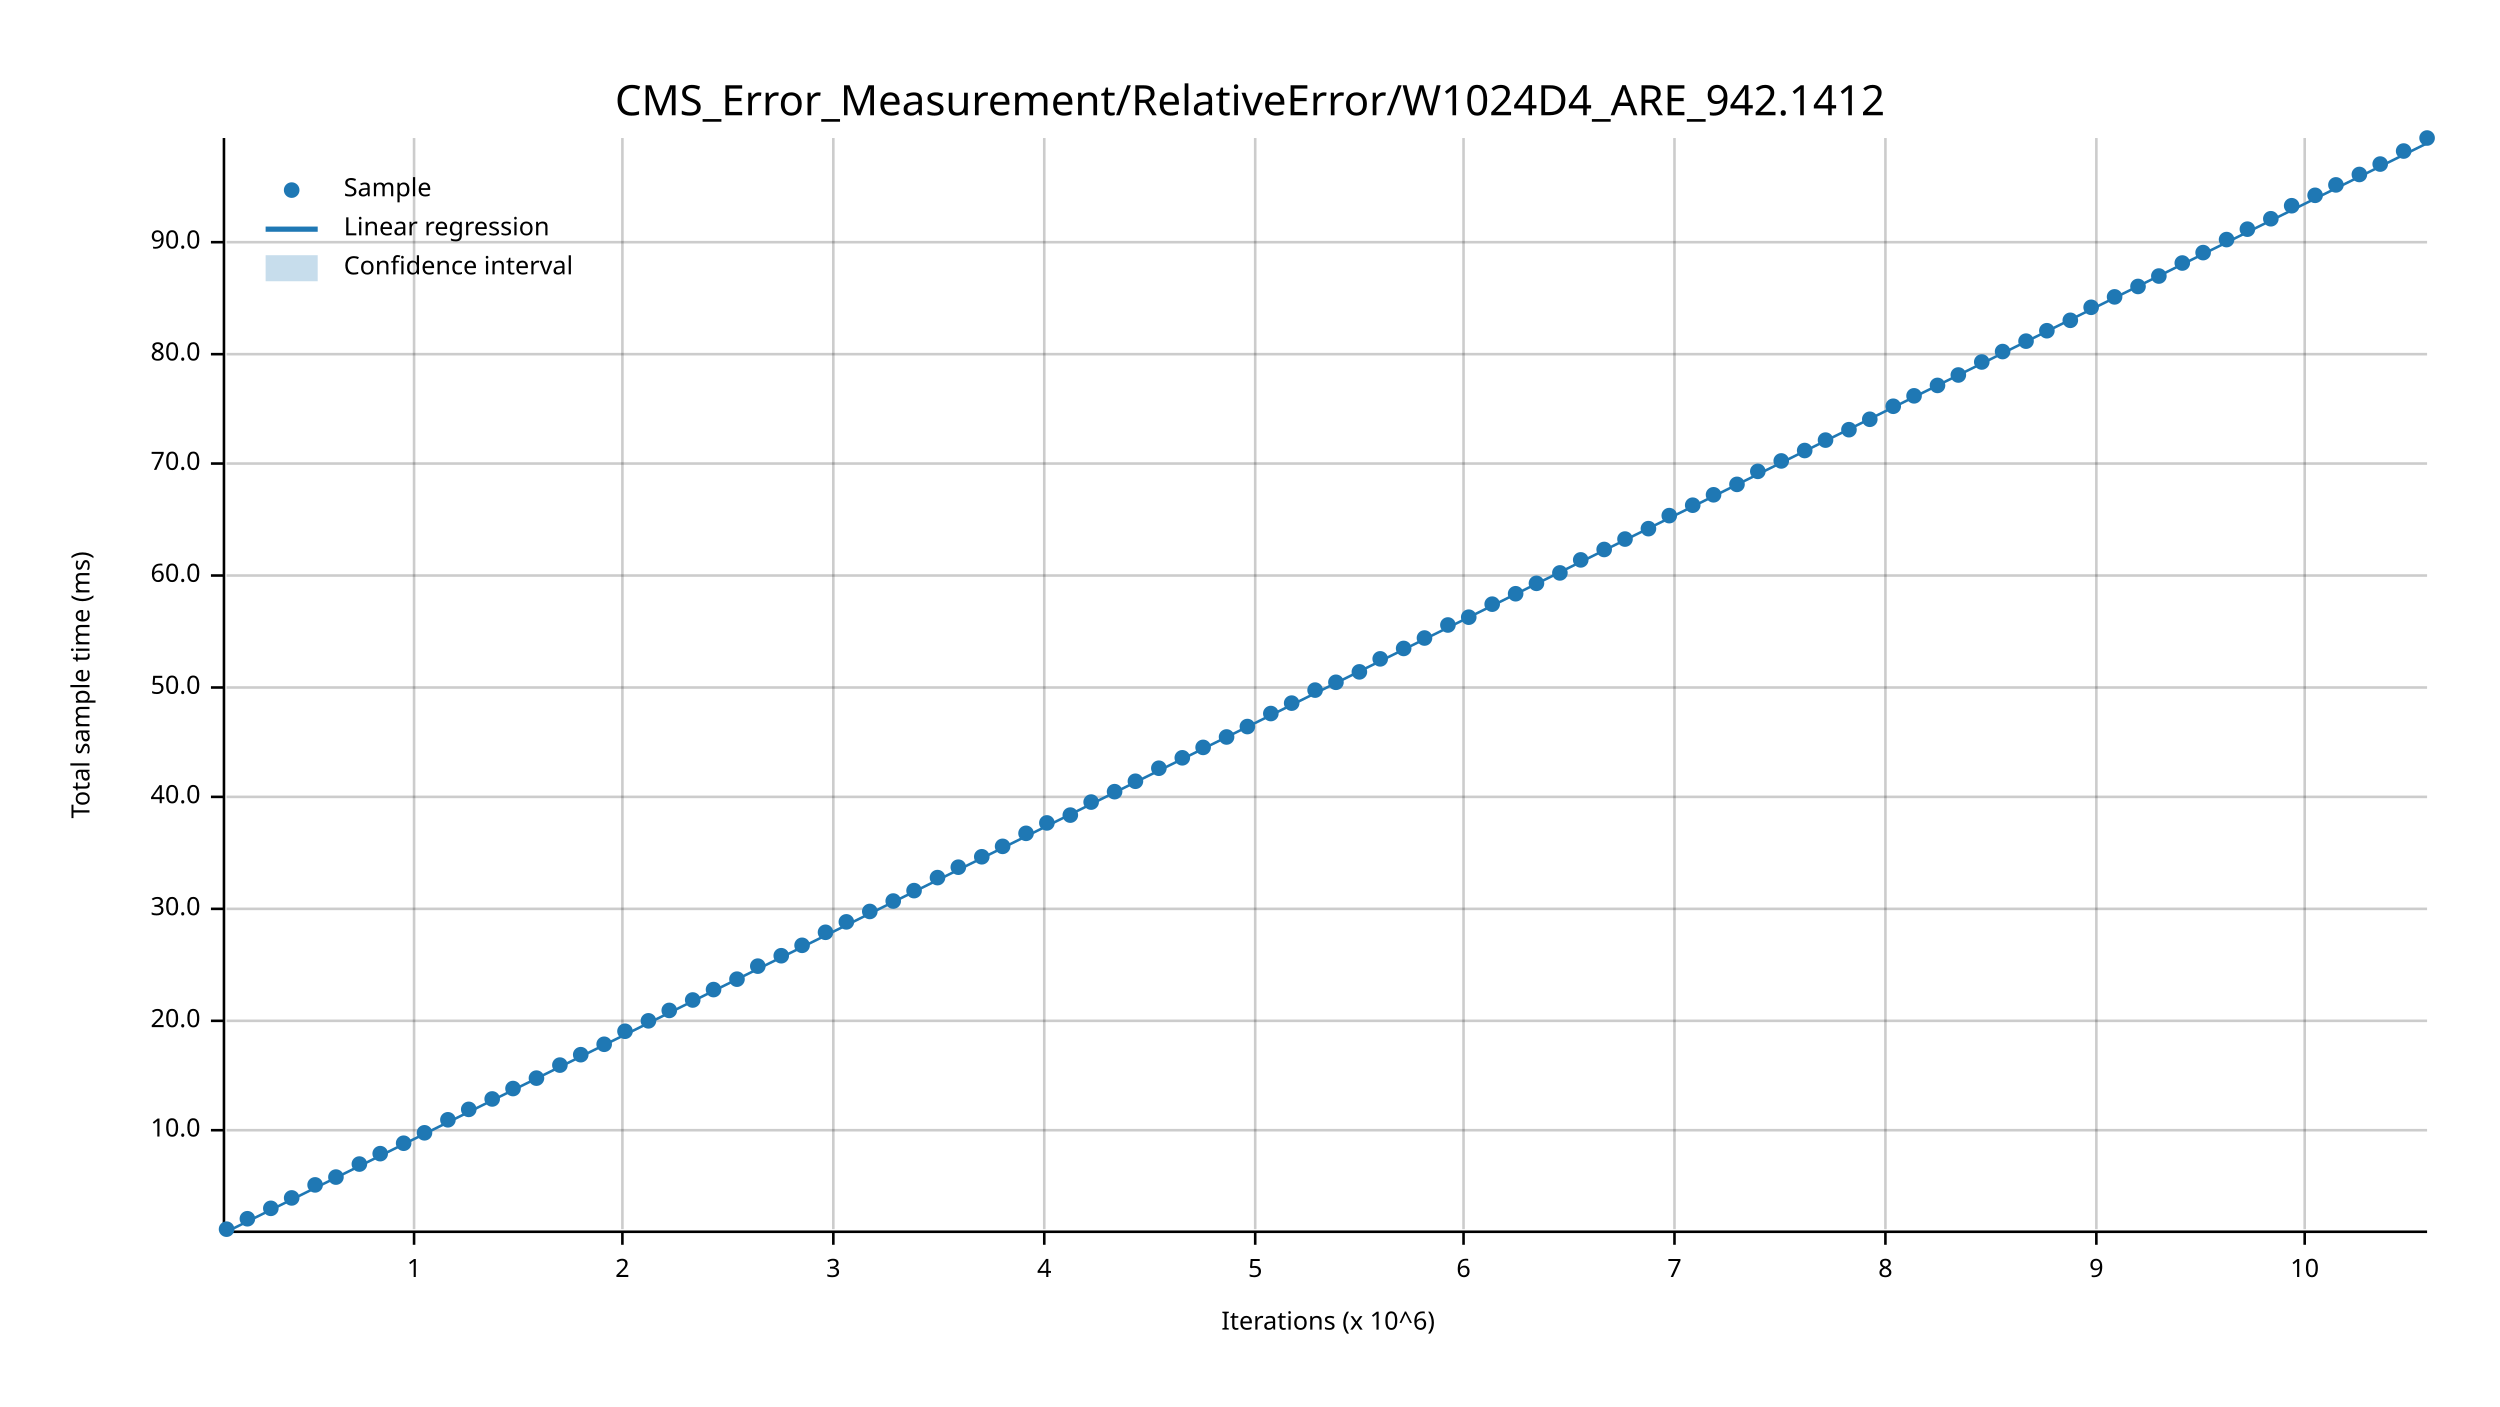
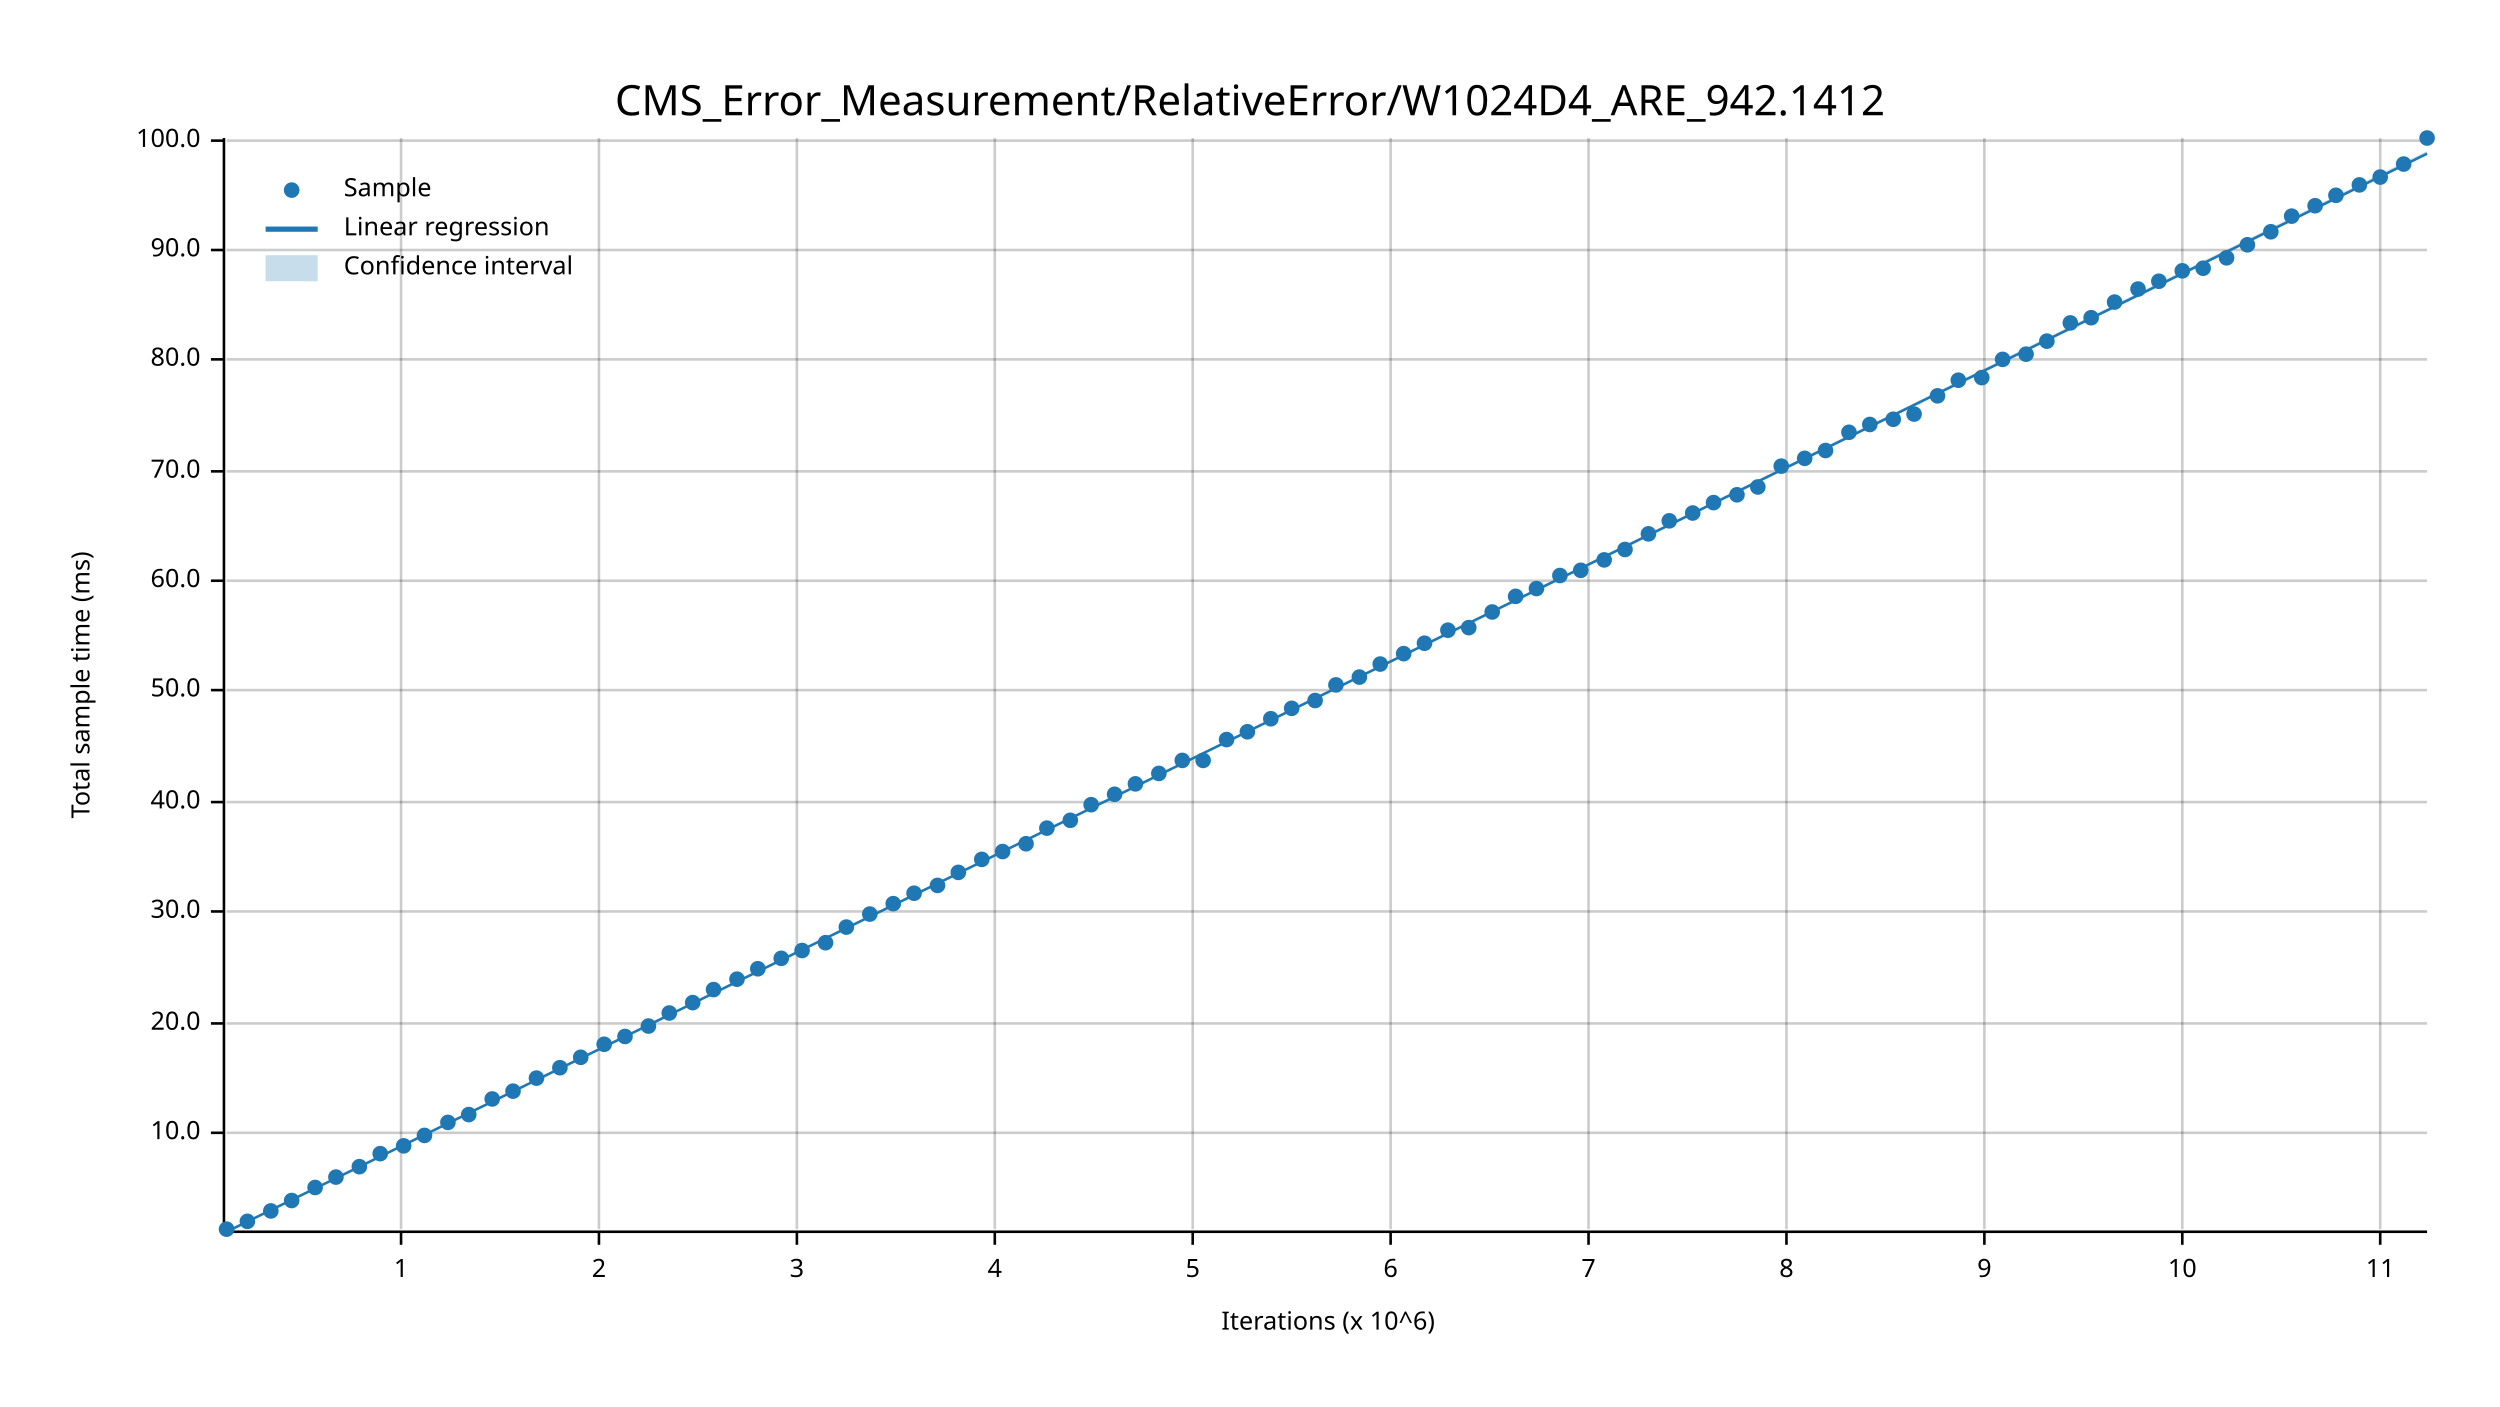
<svg xmlns="http://www.w3.org/2000/svg" width="960" height="540" viewBox="0 0 960 540">
  <text x="480" y="32" dy="0.76em" text-anchor="middle" font-family="sans-serif" font-size="16.129" opacity="1" fill="#000000">
CMS_Error_Measurement/RelativeError/W1024D4_ARE_942.1412
</text>
  <text x="27" y="263" dy="0.76em" text-anchor="middle" font-family="sans-serif" font-size="9.677" opacity="1" fill="#000000" transform="rotate(270, 27, 263)">
Total sample time (ms)
</text>
  <text x="510" y="513" dy="-0.5ex" text-anchor="middle" font-family="sans-serif" font-size="9.677" opacity="1" fill="#000000">
Iterations (x 10^6)
</text>
-   <line opacity="0.2" stroke="#000000" stroke-width="1" x1="159" y1="472" x2="159" y2="53" />
-   <line opacity="0.2" stroke="#000000" stroke-width="1" x1="239" y1="472" x2="239" y2="53" />
-   <line opacity="0.2" stroke="#000000" stroke-width="1" x1="320" y1="472" x2="320" y2="53" />
-   <line opacity="0.2" stroke="#000000" stroke-width="1" x1="401" y1="472" x2="401" y2="53" />
-   <line opacity="0.2" stroke="#000000" stroke-width="1" x1="482" y1="472" x2="482" y2="53" />
-   <line opacity="0.2" stroke="#000000" stroke-width="1" x1="562" y1="472" x2="562" y2="53" />
-   <line opacity="0.2" stroke="#000000" stroke-width="1" x1="643" y1="472" x2="643" y2="53" />
-   <line opacity="0.2" stroke="#000000" stroke-width="1" x1="724" y1="472" x2="724" y2="53" />
-   <line opacity="0.2" stroke="#000000" stroke-width="1" x1="805" y1="472" x2="805" y2="53" />
-   <line opacity="0.2" stroke="#000000" stroke-width="1" x1="885" y1="472" x2="885" y2="53" />
-   <line opacity="0.2" stroke="#000000" stroke-width="1" x1="87" y1="434" x2="932" y2="434" />
-   <line opacity="0.2" stroke="#000000" stroke-width="1" x1="87" y1="392" x2="932" y2="392" />
-   <line opacity="0.2" stroke="#000000" stroke-width="1" x1="87" y1="349" x2="932" y2="349" />
-   <line opacity="0.2" stroke="#000000" stroke-width="1" x1="87" y1="306" x2="932" y2="306" />
-   <line opacity="0.2" stroke="#000000" stroke-width="1" x1="87" y1="264" x2="932" y2="264" />
-   <line opacity="0.2" stroke="#000000" stroke-width="1" x1="87" y1="221" x2="932" y2="221" />
-   <line opacity="0.2" stroke="#000000" stroke-width="1" x1="87" y1="178" x2="932" y2="178" />
-   <line opacity="0.2" stroke="#000000" stroke-width="1" x1="87" y1="136" x2="932" y2="136" />
-   <line opacity="0.2" stroke="#000000" stroke-width="1" x1="87" y1="93" x2="932" y2="93" />
+   <line opacity="0.2" stroke="#000000" stroke-width="1" x1="154" y1="472" x2="154" y2="53" />
+   <line opacity="0.2" stroke="#000000" stroke-width="1" x1="230" y1="472" x2="230" y2="53" />
+   <line opacity="0.2" stroke="#000000" stroke-width="1" x1="306" y1="472" x2="306" y2="53" />
+   <line opacity="0.2" stroke="#000000" stroke-width="1" x1="382" y1="472" x2="382" y2="53" />
+   <line opacity="0.2" stroke="#000000" stroke-width="1" x1="458" y1="472" x2="458" y2="53" />
+   <line opacity="0.2" stroke="#000000" stroke-width="1" x1="534" y1="472" x2="534" y2="53" />
+   <line opacity="0.2" stroke="#000000" stroke-width="1" x1="610" y1="472" x2="610" y2="53" />
+   <line opacity="0.2" stroke="#000000" stroke-width="1" x1="686" y1="472" x2="686" y2="53" />
+   <line opacity="0.2" stroke="#000000" stroke-width="1" x1="762" y1="472" x2="762" y2="53" />
+   <line opacity="0.2" stroke="#000000" stroke-width="1" x1="838" y1="472" x2="838" y2="53" />
+   <line opacity="0.2" stroke="#000000" stroke-width="1" x1="914" y1="472" x2="914" y2="53" />
+   <line opacity="0.2" stroke="#000000" stroke-width="1" x1="87" y1="435" x2="932" y2="435" />
+   <line opacity="0.2" stroke="#000000" stroke-width="1" x1="87" y1="393" x2="932" y2="393" />
+   <line opacity="0.2" stroke="#000000" stroke-width="1" x1="87" y1="350" x2="932" y2="350" />
+   <line opacity="0.2" stroke="#000000" stroke-width="1" x1="87" y1="308" x2="932" y2="308" />
+   <line opacity="0.2" stroke="#000000" stroke-width="1" x1="87" y1="265" x2="932" y2="265" />
+   <line opacity="0.2" stroke="#000000" stroke-width="1" x1="87" y1="223" x2="932" y2="223" />
+   <line opacity="0.2" stroke="#000000" stroke-width="1" x1="87" y1="181" x2="932" y2="181" />
+   <line opacity="0.2" stroke="#000000" stroke-width="1" x1="87" y1="138" x2="932" y2="138" />
+   <line opacity="0.2" stroke="#000000" stroke-width="1" x1="87" y1="96" x2="932" y2="96" />
+   <line opacity="0.2" stroke="#000000" stroke-width="1" x1="87" y1="54" x2="932" y2="54" />
  <polyline fill="none" opacity="1" stroke="#000000" stroke-width="1" points="86,53 86,472 " />
-   <text x="77" y="434" dy="0.5ex" text-anchor="end" font-family="sans-serif" font-size="9.677" opacity="1" fill="#000000">
+   <text x="77" y="435" dy="0.5ex" text-anchor="end" font-family="sans-serif" font-size="9.677" opacity="1" fill="#000000">
10.0
</text>
-   <polyline fill="none" opacity="1" stroke="#000000" stroke-width="1" points="81,434 86,434 " />
-   <text x="77" y="392" dy="0.5ex" text-anchor="end" font-family="sans-serif" font-size="9.677" opacity="1" fill="#000000">
+   <polyline fill="none" opacity="1" stroke="#000000" stroke-width="1" points="81,435 86,435 " />
+   <text x="77" y="393" dy="0.5ex" text-anchor="end" font-family="sans-serif" font-size="9.677" opacity="1" fill="#000000">
20.0
</text>
-   <polyline fill="none" opacity="1" stroke="#000000" stroke-width="1" points="81,392 86,392 " />
-   <text x="77" y="349" dy="0.5ex" text-anchor="end" font-family="sans-serif" font-size="9.677" opacity="1" fill="#000000">
+   <polyline fill="none" opacity="1" stroke="#000000" stroke-width="1" points="81,393 86,393 " />
+   <text x="77" y="350" dy="0.5ex" text-anchor="end" font-family="sans-serif" font-size="9.677" opacity="1" fill="#000000">
30.0
</text>
-   <polyline fill="none" opacity="1" stroke="#000000" stroke-width="1" points="81,349 86,349 " />
-   <text x="77" y="306" dy="0.5ex" text-anchor="end" font-family="sans-serif" font-size="9.677" opacity="1" fill="#000000">
+   <polyline fill="none" opacity="1" stroke="#000000" stroke-width="1" points="81,350 86,350 " />
+   <text x="77" y="308" dy="0.5ex" text-anchor="end" font-family="sans-serif" font-size="9.677" opacity="1" fill="#000000">
40.0
</text>
-   <polyline fill="none" opacity="1" stroke="#000000" stroke-width="1" points="81,306 86,306 " />
-   <text x="77" y="264" dy="0.5ex" text-anchor="end" font-family="sans-serif" font-size="9.677" opacity="1" fill="#000000">
+   <polyline fill="none" opacity="1" stroke="#000000" stroke-width="1" points="81,308 86,308 " />
+   <text x="77" y="265" dy="0.5ex" text-anchor="end" font-family="sans-serif" font-size="9.677" opacity="1" fill="#000000">
50.0
</text>
-   <polyline fill="none" opacity="1" stroke="#000000" stroke-width="1" points="81,264 86,264 " />
-   <text x="77" y="221" dy="0.5ex" text-anchor="end" font-family="sans-serif" font-size="9.677" opacity="1" fill="#000000">
+   <polyline fill="none" opacity="1" stroke="#000000" stroke-width="1" points="81,265 86,265 " />
+   <text x="77" y="223" dy="0.5ex" text-anchor="end" font-family="sans-serif" font-size="9.677" opacity="1" fill="#000000">
60.0
</text>
-   <polyline fill="none" opacity="1" stroke="#000000" stroke-width="1" points="81,221 86,221 " />
-   <text x="77" y="178" dy="0.5ex" text-anchor="end" font-family="sans-serif" font-size="9.677" opacity="1" fill="#000000">
+   <polyline fill="none" opacity="1" stroke="#000000" stroke-width="1" points="81,223 86,223 " />
+   <text x="77" y="181" dy="0.5ex" text-anchor="end" font-family="sans-serif" font-size="9.677" opacity="1" fill="#000000">
70.0
</text>
-   <polyline fill="none" opacity="1" stroke="#000000" stroke-width="1" points="81,178 86,178 " />
-   <text x="77" y="136" dy="0.5ex" text-anchor="end" font-family="sans-serif" font-size="9.677" opacity="1" fill="#000000">
+   <polyline fill="none" opacity="1" stroke="#000000" stroke-width="1" points="81,181 86,181 " />
+   <text x="77" y="138" dy="0.5ex" text-anchor="end" font-family="sans-serif" font-size="9.677" opacity="1" fill="#000000">
80.0
</text>
-   <polyline fill="none" opacity="1" stroke="#000000" stroke-width="1" points="81,136 86,136 " />
-   <text x="77" y="93" dy="0.5ex" text-anchor="end" font-family="sans-serif" font-size="9.677" opacity="1" fill="#000000">
+   <polyline fill="none" opacity="1" stroke="#000000" stroke-width="1" points="81,138 86,138 " />
+   <text x="77" y="96" dy="0.5ex" text-anchor="end" font-family="sans-serif" font-size="9.677" opacity="1" fill="#000000">
90.0
</text>
-   <polyline fill="none" opacity="1" stroke="#000000" stroke-width="1" points="81,93 86,93 " />
+   <polyline fill="none" opacity="1" stroke="#000000" stroke-width="1" points="81,96 86,96 " />
+   <text x="77" y="54" dy="0.5ex" text-anchor="end" font-family="sans-serif" font-size="9.677" opacity="1" fill="#000000">
+ 100.0
+ </text>
+   <polyline fill="none" opacity="1" stroke="#000000" stroke-width="1" points="81,54 86,54 " />
  <polyline fill="none" opacity="1" stroke="#000000" stroke-width="1" points="87,473 932,473 " />
-   <text x="159" y="483" dy="0.76em" text-anchor="middle" font-family="sans-serif" font-size="9.677" opacity="1" fill="#000000">
+   <text x="154" y="483" dy="0.76em" text-anchor="middle" font-family="sans-serif" font-size="9.677" opacity="1" fill="#000000">
1
</text>
-   <polyline fill="none" opacity="1" stroke="#000000" stroke-width="1" points="159,473 159,478 " />
-   <text x="239" y="483" dy="0.76em" text-anchor="middle" font-family="sans-serif" font-size="9.677" opacity="1" fill="#000000">
+   <polyline fill="none" opacity="1" stroke="#000000" stroke-width="1" points="154,473 154,478 " />
+   <text x="230" y="483" dy="0.76em" text-anchor="middle" font-family="sans-serif" font-size="9.677" opacity="1" fill="#000000">
2
</text>
-   <polyline fill="none" opacity="1" stroke="#000000" stroke-width="1" points="239,473 239,478 " />
-   <text x="320" y="483" dy="0.76em" text-anchor="middle" font-family="sans-serif" font-size="9.677" opacity="1" fill="#000000">
+   <polyline fill="none" opacity="1" stroke="#000000" stroke-width="1" points="230,473 230,478 " />
+   <text x="306" y="483" dy="0.76em" text-anchor="middle" font-family="sans-serif" font-size="9.677" opacity="1" fill="#000000">
3
</text>
-   <polyline fill="none" opacity="1" stroke="#000000" stroke-width="1" points="320,473 320,478 " />
-   <text x="401" y="483" dy="0.76em" text-anchor="middle" font-family="sans-serif" font-size="9.677" opacity="1" fill="#000000">
+   <polyline fill="none" opacity="1" stroke="#000000" stroke-width="1" points="306,473 306,478 " />
+   <text x="382" y="483" dy="0.76em" text-anchor="middle" font-family="sans-serif" font-size="9.677" opacity="1" fill="#000000">
4
</text>
-   <polyline fill="none" opacity="1" stroke="#000000" stroke-width="1" points="401,473 401,478 " />
-   <text x="482" y="483" dy="0.76em" text-anchor="middle" font-family="sans-serif" font-size="9.677" opacity="1" fill="#000000">
+   <polyline fill="none" opacity="1" stroke="#000000" stroke-width="1" points="382,473 382,478 " />
+   <text x="458" y="483" dy="0.76em" text-anchor="middle" font-family="sans-serif" font-size="9.677" opacity="1" fill="#000000">
5
</text>
-   <polyline fill="none" opacity="1" stroke="#000000" stroke-width="1" points="482,473 482,478 " />
-   <text x="562" y="483" dy="0.76em" text-anchor="middle" font-family="sans-serif" font-size="9.677" opacity="1" fill="#000000">
+   <polyline fill="none" opacity="1" stroke="#000000" stroke-width="1" points="458,473 458,478 " />
+   <text x="534" y="483" dy="0.76em" text-anchor="middle" font-family="sans-serif" font-size="9.677" opacity="1" fill="#000000">
6
</text>
-   <polyline fill="none" opacity="1" stroke="#000000" stroke-width="1" points="562,473 562,478 " />
-   <text x="643" y="483" dy="0.76em" text-anchor="middle" font-family="sans-serif" font-size="9.677" opacity="1" fill="#000000">
+   <polyline fill="none" opacity="1" stroke="#000000" stroke-width="1" points="534,473 534,478 " />
+   <text x="610" y="483" dy="0.76em" text-anchor="middle" font-family="sans-serif" font-size="9.677" opacity="1" fill="#000000">
7
</text>
-   <polyline fill="none" opacity="1" stroke="#000000" stroke-width="1" points="643,473 643,478 " />
-   <text x="724" y="483" dy="0.76em" text-anchor="middle" font-family="sans-serif" font-size="9.677" opacity="1" fill="#000000">
+   <polyline fill="none" opacity="1" stroke="#000000" stroke-width="1" points="610,473 610,478 " />
+   <text x="686" y="483" dy="0.76em" text-anchor="middle" font-family="sans-serif" font-size="9.677" opacity="1" fill="#000000">
8
</text>
-   <polyline fill="none" opacity="1" stroke="#000000" stroke-width="1" points="724,473 724,478 " />
-   <text x="805" y="483" dy="0.76em" text-anchor="middle" font-family="sans-serif" font-size="9.677" opacity="1" fill="#000000">
+   <polyline fill="none" opacity="1" stroke="#000000" stroke-width="1" points="686,473 686,478 " />
+   <text x="762" y="483" dy="0.76em" text-anchor="middle" font-family="sans-serif" font-size="9.677" opacity="1" fill="#000000">
9
</text>
-   <polyline fill="none" opacity="1" stroke="#000000" stroke-width="1" points="805,473 805,478 " />
-   <text x="885" y="483" dy="0.76em" text-anchor="middle" font-family="sans-serif" font-size="9.677" opacity="1" fill="#000000">
+   <polyline fill="none" opacity="1" stroke="#000000" stroke-width="1" points="762,473 762,478 " />
+   <text x="838" y="483" dy="0.76em" text-anchor="middle" font-family="sans-serif" font-size="9.677" opacity="1" fill="#000000">
10
</text>
-   <polyline fill="none" opacity="1" stroke="#000000" stroke-width="1" points="885,473 885,478 " />
+   <polyline fill="none" opacity="1" stroke="#000000" stroke-width="1" points="838,473 838,478 " />
+   <text x="914" y="483" dy="0.76em" text-anchor="middle" font-family="sans-serif" font-size="9.677" opacity="1" fill="#000000">
+ 11
+ </text>
+   <polyline fill="none" opacity="1" stroke="#000000" stroke-width="1" points="914,473 914,478 " />
  <circle cx="87" cy="472" r="3" opacity="1" fill="#1F78B4" stroke="none" stroke-width="1" />
-   <circle cx="95" cy="468" r="3" opacity="1" fill="#1F78B4" stroke="none" stroke-width="1" />
-   <circle cx="104" cy="464" r="3" opacity="1" fill="#1F78B4" stroke="none" stroke-width="1" />
-   <circle cx="112" cy="460" r="3" opacity="1" fill="#1F78B4" stroke="none" stroke-width="1" />
-   <circle cx="121" cy="455" r="3" opacity="1" fill="#1F78B4" stroke="none" stroke-width="1" />
+   <circle cx="95" cy="469" r="3" opacity="1" fill="#1F78B4" stroke="none" stroke-width="1" />
+   <circle cx="104" cy="465" r="3" opacity="1" fill="#1F78B4" stroke="none" stroke-width="1" />
+   <circle cx="112" cy="461" r="3" opacity="1" fill="#1F78B4" stroke="none" stroke-width="1" />
+   <circle cx="121" cy="456" r="3" opacity="1" fill="#1F78B4" stroke="none" stroke-width="1" />
  <circle cx="129" cy="452" r="3" opacity="1" fill="#1F78B4" stroke="none" stroke-width="1" />
-   <circle cx="138" cy="447" r="3" opacity="1" fill="#1F78B4" stroke="none" stroke-width="1" />
+   <circle cx="138" cy="448" r="3" opacity="1" fill="#1F78B4" stroke="none" stroke-width="1" />
  <circle cx="146" cy="443" r="3" opacity="1" fill="#1F78B4" stroke="none" stroke-width="1" />
-   <circle cx="155" cy="439" r="3" opacity="1" fill="#1F78B4" stroke="none" stroke-width="1" />
-   <circle cx="163" cy="435" r="3" opacity="1" fill="#1F78B4" stroke="none" stroke-width="1" />
-   <circle cx="172" cy="430" r="3" opacity="1" fill="#1F78B4" stroke="none" stroke-width="1" />
-   <circle cx="180" cy="426" r="3" opacity="1" fill="#1F78B4" stroke="none" stroke-width="1" />
+   <circle cx="155" cy="440" r="3" opacity="1" fill="#1F78B4" stroke="none" stroke-width="1" />
+   <circle cx="163" cy="436" r="3" opacity="1" fill="#1F78B4" stroke="none" stroke-width="1" />
+   <circle cx="172" cy="431" r="3" opacity="1" fill="#1F78B4" stroke="none" stroke-width="1" />
+   <circle cx="180" cy="428" r="3" opacity="1" fill="#1F78B4" stroke="none" stroke-width="1" />
  <circle cx="189" cy="422" r="3" opacity="1" fill="#1F78B4" stroke="none" stroke-width="1" />
-   <circle cx="197" cy="418" r="3" opacity="1" fill="#1F78B4" stroke="none" stroke-width="1" />
+   <circle cx="197" cy="419" r="3" opacity="1" fill="#1F78B4" stroke="none" stroke-width="1" />
  <circle cx="206" cy="414" r="3" opacity="1" fill="#1F78B4" stroke="none" stroke-width="1" />
-   <circle cx="215" cy="409" r="3" opacity="1" fill="#1F78B4" stroke="none" stroke-width="1" />
-   <circle cx="223" cy="405" r="3" opacity="1" fill="#1F78B4" stroke="none" stroke-width="1" />
+   <circle cx="215" cy="410" r="3" opacity="1" fill="#1F78B4" stroke="none" stroke-width="1" />
+   <circle cx="223" cy="406" r="3" opacity="1" fill="#1F78B4" stroke="none" stroke-width="1" />
  <circle cx="232" cy="401" r="3" opacity="1" fill="#1F78B4" stroke="none" stroke-width="1" />
-   <circle cx="240" cy="396" r="3" opacity="1" fill="#1F78B4" stroke="none" stroke-width="1" />
-   <circle cx="249" cy="392" r="3" opacity="1" fill="#1F78B4" stroke="none" stroke-width="1" />
-   <circle cx="257" cy="388" r="3" opacity="1" fill="#1F78B4" stroke="none" stroke-width="1" />
-   <circle cx="266" cy="384" r="3" opacity="1" fill="#1F78B4" stroke="none" stroke-width="1" />
+   <circle cx="240" cy="398" r="3" opacity="1" fill="#1F78B4" stroke="none" stroke-width="1" />
+   <circle cx="249" cy="394" r="3" opacity="1" fill="#1F78B4" stroke="none" stroke-width="1" />
+   <circle cx="257" cy="389" r="3" opacity="1" fill="#1F78B4" stroke="none" stroke-width="1" />
+   <circle cx="266" cy="385" r="3" opacity="1" fill="#1F78B4" stroke="none" stroke-width="1" />
  <circle cx="274" cy="380" r="3" opacity="1" fill="#1F78B4" stroke="none" stroke-width="1" />
  <circle cx="283" cy="376" r="3" opacity="1" fill="#1F78B4" stroke="none" stroke-width="1" />
-   <circle cx="291" cy="371" r="3" opacity="1" fill="#1F78B4" stroke="none" stroke-width="1" />
-   <circle cx="300" cy="367" r="3" opacity="1" fill="#1F78B4" stroke="none" stroke-width="1" />
-   <circle cx="308" cy="363" r="3" opacity="1" fill="#1F78B4" stroke="none" stroke-width="1" />
-   <circle cx="317" cy="358" r="3" opacity="1" fill="#1F78B4" stroke="none" stroke-width="1" />
-   <circle cx="325" cy="354" r="3" opacity="1" fill="#1F78B4" stroke="none" stroke-width="1" />
-   <circle cx="334" cy="350" r="3" opacity="1" fill="#1F78B4" stroke="none" stroke-width="1" />
-   <circle cx="343" cy="346" r="3" opacity="1" fill="#1F78B4" stroke="none" stroke-width="1" />
-   <circle cx="351" cy="342" r="3" opacity="1" fill="#1F78B4" stroke="none" stroke-width="1" />
-   <circle cx="360" cy="337" r="3" opacity="1" fill="#1F78B4" stroke="none" stroke-width="1" />
-   <circle cx="368" cy="333" r="3" opacity="1" fill="#1F78B4" stroke="none" stroke-width="1" />
-   <circle cx="377" cy="329" r="3" opacity="1" fill="#1F78B4" stroke="none" stroke-width="1" />
-   <circle cx="385" cy="325" r="3" opacity="1" fill="#1F78B4" stroke="none" stroke-width="1" />
-   <circle cx="394" cy="320" r="3" opacity="1" fill="#1F78B4" stroke="none" stroke-width="1" />
-   <circle cx="402" cy="316" r="3" opacity="1" fill="#1F78B4" stroke="none" stroke-width="1" />
-   <circle cx="411" cy="313" r="3" opacity="1" fill="#1F78B4" stroke="none" stroke-width="1" />
-   <circle cx="419" cy="308" r="3" opacity="1" fill="#1F78B4" stroke="none" stroke-width="1" />
-   <circle cx="428" cy="304" r="3" opacity="1" fill="#1F78B4" stroke="none" stroke-width="1" />
-   <circle cx="436" cy="300" r="3" opacity="1" fill="#1F78B4" stroke="none" stroke-width="1" />
-   <circle cx="445" cy="295" r="3" opacity="1" fill="#1F78B4" stroke="none" stroke-width="1" />
-   <circle cx="454" cy="291" r="3" opacity="1" fill="#1F78B4" stroke="none" stroke-width="1" />
-   <circle cx="462" cy="287" r="3" opacity="1" fill="#1F78B4" stroke="none" stroke-width="1" />
-   <circle cx="471" cy="283" r="3" opacity="1" fill="#1F78B4" stroke="none" stroke-width="1" />
-   <circle cx="479" cy="279" r="3" opacity="1" fill="#1F78B4" stroke="none" stroke-width="1" />
-   <circle cx="488" cy="274" r="3" opacity="1" fill="#1F78B4" stroke="none" stroke-width="1" />
-   <circle cx="496" cy="270" r="3" opacity="1" fill="#1F78B4" stroke="none" stroke-width="1" />
-   <circle cx="505" cy="265" r="3" opacity="1" fill="#1F78B4" stroke="none" stroke-width="1" />
-   <circle cx="513" cy="262" r="3" opacity="1" fill="#1F78B4" stroke="none" stroke-width="1" />
-   <circle cx="522" cy="258" r="3" opacity="1" fill="#1F78B4" stroke="none" stroke-width="1" />
-   <circle cx="530" cy="253" r="3" opacity="1" fill="#1F78B4" stroke="none" stroke-width="1" />
-   <circle cx="539" cy="249" r="3" opacity="1" fill="#1F78B4" stroke="none" stroke-width="1" />
-   <circle cx="547" cy="245" r="3" opacity="1" fill="#1F78B4" stroke="none" stroke-width="1" />
-   <circle cx="556" cy="240" r="3" opacity="1" fill="#1F78B4" stroke="none" stroke-width="1" />
-   <circle cx="564" cy="237" r="3" opacity="1" fill="#1F78B4" stroke="none" stroke-width="1" />
-   <circle cx="573" cy="232" r="3" opacity="1" fill="#1F78B4" stroke="none" stroke-width="1" />
-   <circle cx="582" cy="228" r="3" opacity="1" fill="#1F78B4" stroke="none" stroke-width="1" />
-   <circle cx="590" cy="224" r="3" opacity="1" fill="#1F78B4" stroke="none" stroke-width="1" />
-   <circle cx="599" cy="220" r="3" opacity="1" fill="#1F78B4" stroke="none" stroke-width="1" />
-   <circle cx="607" cy="215" r="3" opacity="1" fill="#1F78B4" stroke="none" stroke-width="1" />
-   <circle cx="616" cy="211" r="3" opacity="1" fill="#1F78B4" stroke="none" stroke-width="1" />
-   <circle cx="624" cy="207" r="3" opacity="1" fill="#1F78B4" stroke="none" stroke-width="1" />
-   <circle cx="633" cy="203" r="3" opacity="1" fill="#1F78B4" stroke="none" stroke-width="1" />
-   <circle cx="641" cy="198" r="3" opacity="1" fill="#1F78B4" stroke="none" stroke-width="1" />
-   <circle cx="650" cy="194" r="3" opacity="1" fill="#1F78B4" stroke="none" stroke-width="1" />
-   <circle cx="658" cy="190" r="3" opacity="1" fill="#1F78B4" stroke="none" stroke-width="1" />
-   <circle cx="667" cy="186" r="3" opacity="1" fill="#1F78B4" stroke="none" stroke-width="1" />
-   <circle cx="675" cy="181" r="3" opacity="1" fill="#1F78B4" stroke="none" stroke-width="1" />
-   <circle cx="684" cy="177" r="3" opacity="1" fill="#1F78B4" stroke="none" stroke-width="1" />
-   <circle cx="693" cy="173" r="3" opacity="1" fill="#1F78B4" stroke="none" stroke-width="1" />
-   <circle cx="701" cy="169" r="3" opacity="1" fill="#1F78B4" stroke="none" stroke-width="1" />
-   <circle cx="710" cy="165" r="3" opacity="1" fill="#1F78B4" stroke="none" stroke-width="1" />
-   <circle cx="718" cy="161" r="3" opacity="1" fill="#1F78B4" stroke="none" stroke-width="1" />
-   <circle cx="727" cy="156" r="3" opacity="1" fill="#1F78B4" stroke="none" stroke-width="1" />
-   <circle cx="735" cy="152" r="3" opacity="1" fill="#1F78B4" stroke="none" stroke-width="1" />
-   <circle cx="744" cy="148" r="3" opacity="1" fill="#1F78B4" stroke="none" stroke-width="1" />
-   <circle cx="752" cy="144" r="3" opacity="1" fill="#1F78B4" stroke="none" stroke-width="1" />
-   <circle cx="761" cy="139" r="3" opacity="1" fill="#1F78B4" stroke="none" stroke-width="1" />
-   <circle cx="769" cy="135" r="3" opacity="1" fill="#1F78B4" stroke="none" stroke-width="1" />
-   <circle cx="778" cy="131" r="3" opacity="1" fill="#1F78B4" stroke="none" stroke-width="1" />
-   <circle cx="786" cy="127" r="3" opacity="1" fill="#1F78B4" stroke="none" stroke-width="1" />
-   <circle cx="795" cy="123" r="3" opacity="1" fill="#1F78B4" stroke="none" stroke-width="1" />
-   <circle cx="803" cy="118" r="3" opacity="1" fill="#1F78B4" stroke="none" stroke-width="1" />
-   <circle cx="812" cy="114" r="3" opacity="1" fill="#1F78B4" stroke="none" stroke-width="1" />
-   <circle cx="821" cy="110" r="3" opacity="1" fill="#1F78B4" stroke="none" stroke-width="1" />
-   <circle cx="829" cy="106" r="3" opacity="1" fill="#1F78B4" stroke="none" stroke-width="1" />
-   <circle cx="838" cy="101" r="3" opacity="1" fill="#1F78B4" stroke="none" stroke-width="1" />
-   <circle cx="846" cy="97" r="3" opacity="1" fill="#1F78B4" stroke="none" stroke-width="1" />
-   <circle cx="855" cy="92" r="3" opacity="1" fill="#1F78B4" stroke="none" stroke-width="1" />
-   <circle cx="863" cy="88" r="3" opacity="1" fill="#1F78B4" stroke="none" stroke-width="1" />
-   <circle cx="872" cy="84" r="3" opacity="1" fill="#1F78B4" stroke="none" stroke-width="1" />
-   <circle cx="880" cy="79" r="3" opacity="1" fill="#1F78B4" stroke="none" stroke-width="1" />
-   <circle cx="889" cy="75" r="3" opacity="1" fill="#1F78B4" stroke="none" stroke-width="1" />
-   <circle cx="897" cy="71" r="3" opacity="1" fill="#1F78B4" stroke="none" stroke-width="1" />
-   <circle cx="906" cy="67" r="3" opacity="1" fill="#1F78B4" stroke="none" stroke-width="1" />
-   <circle cx="914" cy="63" r="3" opacity="1" fill="#1F78B4" stroke="none" stroke-width="1" />
-   <circle cx="923" cy="58" r="3" opacity="1" fill="#1F78B4" stroke="none" stroke-width="1" />
+   <circle cx="291" cy="372" r="3" opacity="1" fill="#1F78B4" stroke="none" stroke-width="1" />
+   <circle cx="300" cy="368" r="3" opacity="1" fill="#1F78B4" stroke="none" stroke-width="1" />
+   <circle cx="308" cy="365" r="3" opacity="1" fill="#1F78B4" stroke="none" stroke-width="1" />
+   <circle cx="317" cy="362" r="3" opacity="1" fill="#1F78B4" stroke="none" stroke-width="1" />
+   <circle cx="325" cy="356" r="3" opacity="1" fill="#1F78B4" stroke="none" stroke-width="1" />
+   <circle cx="334" cy="351" r="3" opacity="1" fill="#1F78B4" stroke="none" stroke-width="1" />
+   <circle cx="343" cy="347" r="3" opacity="1" fill="#1F78B4" stroke="none" stroke-width="1" />
+   <circle cx="351" cy="343" r="3" opacity="1" fill="#1F78B4" stroke="none" stroke-width="1" />
+   <circle cx="360" cy="340" r="3" opacity="1" fill="#1F78B4" stroke="none" stroke-width="1" />
+   <circle cx="368" cy="335" r="3" opacity="1" fill="#1F78B4" stroke="none" stroke-width="1" />
+   <circle cx="377" cy="330" r="3" opacity="1" fill="#1F78B4" stroke="none" stroke-width="1" />
+   <circle cx="385" cy="327" r="3" opacity="1" fill="#1F78B4" stroke="none" stroke-width="1" />
+   <circle cx="394" cy="324" r="3" opacity="1" fill="#1F78B4" stroke="none" stroke-width="1" />
+   <circle cx="402" cy="318" r="3" opacity="1" fill="#1F78B4" stroke="none" stroke-width="1" />
+   <circle cx="411" cy="315" r="3" opacity="1" fill="#1F78B4" stroke="none" stroke-width="1" />
+   <circle cx="419" cy="309" r="3" opacity="1" fill="#1F78B4" stroke="none" stroke-width="1" />
+   <circle cx="428" cy="305" r="3" opacity="1" fill="#1F78B4" stroke="none" stroke-width="1" />
+   <circle cx="436" cy="301" r="3" opacity="1" fill="#1F78B4" stroke="none" stroke-width="1" />
+   <circle cx="445" cy="297" r="3" opacity="1" fill="#1F78B4" stroke="none" stroke-width="1" />
+   <circle cx="454" cy="292" r="3" opacity="1" fill="#1F78B4" stroke="none" stroke-width="1" />
+   <circle cx="462" cy="292" r="3" opacity="1" fill="#1F78B4" stroke="none" stroke-width="1" />
+   <circle cx="471" cy="284" r="3" opacity="1" fill="#1F78B4" stroke="none" stroke-width="1" />
+   <circle cx="479" cy="281" r="3" opacity="1" fill="#1F78B4" stroke="none" stroke-width="1" />
+   <circle cx="488" cy="276" r="3" opacity="1" fill="#1F78B4" stroke="none" stroke-width="1" />
+   <circle cx="496" cy="272" r="3" opacity="1" fill="#1F78B4" stroke="none" stroke-width="1" />
+   <circle cx="505" cy="269" r="3" opacity="1" fill="#1F78B4" stroke="none" stroke-width="1" />
+   <circle cx="513" cy="263" r="3" opacity="1" fill="#1F78B4" stroke="none" stroke-width="1" />
+   <circle cx="522" cy="260" r="3" opacity="1" fill="#1F78B4" stroke="none" stroke-width="1" />
+   <circle cx="530" cy="255" r="3" opacity="1" fill="#1F78B4" stroke="none" stroke-width="1" />
+   <circle cx="539" cy="251" r="3" opacity="1" fill="#1F78B4" stroke="none" stroke-width="1" />
+   <circle cx="547" cy="247" r="3" opacity="1" fill="#1F78B4" stroke="none" stroke-width="1" />
+   <circle cx="556" cy="242" r="3" opacity="1" fill="#1F78B4" stroke="none" stroke-width="1" />
+   <circle cx="564" cy="241" r="3" opacity="1" fill="#1F78B4" stroke="none" stroke-width="1" />
+   <circle cx="573" cy="235" r="3" opacity="1" fill="#1F78B4" stroke="none" stroke-width="1" />
+   <circle cx="582" cy="229" r="3" opacity="1" fill="#1F78B4" stroke="none" stroke-width="1" />
+   <circle cx="590" cy="226" r="3" opacity="1" fill="#1F78B4" stroke="none" stroke-width="1" />
+   <circle cx="599" cy="221" r="3" opacity="1" fill="#1F78B4" stroke="none" stroke-width="1" />
+   <circle cx="607" cy="219" r="3" opacity="1" fill="#1F78B4" stroke="none" stroke-width="1" />
+   <circle cx="616" cy="215" r="3" opacity="1" fill="#1F78B4" stroke="none" stroke-width="1" />
+   <circle cx="624" cy="211" r="3" opacity="1" fill="#1F78B4" stroke="none" stroke-width="1" />
+   <circle cx="633" cy="205" r="3" opacity="1" fill="#1F78B4" stroke="none" stroke-width="1" />
+   <circle cx="641" cy="200" r="3" opacity="1" fill="#1F78B4" stroke="none" stroke-width="1" />
+   <circle cx="650" cy="197" r="3" opacity="1" fill="#1F78B4" stroke="none" stroke-width="1" />
+   <circle cx="658" cy="193" r="3" opacity="1" fill="#1F78B4" stroke="none" stroke-width="1" />
+   <circle cx="667" cy="190" r="3" opacity="1" fill="#1F78B4" stroke="none" stroke-width="1" />
+   <circle cx="675" cy="187" r="3" opacity="1" fill="#1F78B4" stroke="none" stroke-width="1" />
+   <circle cx="684" cy="179" r="3" opacity="1" fill="#1F78B4" stroke="none" stroke-width="1" />
+   <circle cx="693" cy="176" r="3" opacity="1" fill="#1F78B4" stroke="none" stroke-width="1" />
+   <circle cx="701" cy="173" r="3" opacity="1" fill="#1F78B4" stroke="none" stroke-width="1" />
+   <circle cx="710" cy="166" r="3" opacity="1" fill="#1F78B4" stroke="none" stroke-width="1" />
+   <circle cx="718" cy="163" r="3" opacity="1" fill="#1F78B4" stroke="none" stroke-width="1" />
+   <circle cx="727" cy="161" r="3" opacity="1" fill="#1F78B4" stroke="none" stroke-width="1" />
+   <circle cx="735" cy="159" r="3" opacity="1" fill="#1F78B4" stroke="none" stroke-width="1" />
+   <circle cx="744" cy="152" r="3" opacity="1" fill="#1F78B4" stroke="none" stroke-width="1" />
+   <circle cx="752" cy="146" r="3" opacity="1" fill="#1F78B4" stroke="none" stroke-width="1" />
+   <circle cx="761" cy="145" r="3" opacity="1" fill="#1F78B4" stroke="none" stroke-width="1" />
+   <circle cx="769" cy="138" r="3" opacity="1" fill="#1F78B4" stroke="none" stroke-width="1" />
+   <circle cx="778" cy="136" r="3" opacity="1" fill="#1F78B4" stroke="none" stroke-width="1" />
+   <circle cx="786" cy="131" r="3" opacity="1" fill="#1F78B4" stroke="none" stroke-width="1" />
+   <circle cx="795" cy="124" r="3" opacity="1" fill="#1F78B4" stroke="none" stroke-width="1" />
+   <circle cx="803" cy="122" r="3" opacity="1" fill="#1F78B4" stroke="none" stroke-width="1" />
+   <circle cx="812" cy="116" r="3" opacity="1" fill="#1F78B4" stroke="none" stroke-width="1" />
+   <circle cx="821" cy="111" r="3" opacity="1" fill="#1F78B4" stroke="none" stroke-width="1" />
+   <circle cx="829" cy="108" r="3" opacity="1" fill="#1F78B4" stroke="none" stroke-width="1" />
+   <circle cx="838" cy="104" r="3" opacity="1" fill="#1F78B4" stroke="none" stroke-width="1" />
+   <circle cx="846" cy="103" r="3" opacity="1" fill="#1F78B4" stroke="none" stroke-width="1" />
+   <circle cx="855" cy="99" r="3" opacity="1" fill="#1F78B4" stroke="none" stroke-width="1" />
+   <circle cx="863" cy="94" r="3" opacity="1" fill="#1F78B4" stroke="none" stroke-width="1" />
+   <circle cx="872" cy="89" r="3" opacity="1" fill="#1F78B4" stroke="none" stroke-width="1" />
+   <circle cx="880" cy="83" r="3" opacity="1" fill="#1F78B4" stroke="none" stroke-width="1" />
+   <circle cx="889" cy="79" r="3" opacity="1" fill="#1F78B4" stroke="none" stroke-width="1" />
+   <circle cx="897" cy="75" r="3" opacity="1" fill="#1F78B4" stroke="none" stroke-width="1" />
+   <circle cx="906" cy="71" r="3" opacity="1" fill="#1F78B4" stroke="none" stroke-width="1" />
+   <circle cx="914" cy="68" r="3" opacity="1" fill="#1F78B4" stroke="none" stroke-width="1" />
+   <circle cx="923" cy="63" r="3" opacity="1" fill="#1F78B4" stroke="none" stroke-width="1" />
  <circle cx="932" cy="53" r="3" opacity="1" fill="#1F78B4" stroke="none" stroke-width="1" />
-   <polyline fill="none" opacity="1" stroke="#1F78B4" stroke-width="1" points="87,473 932,55 " />
-   <polygon opacity="0.25" fill="#1F78B4" points="87,473 932,55 932,55 " />
+   <polyline fill="none" opacity="1" stroke="#1F78B4" stroke-width="1" points="87,473 932,59 " />
+   <polygon opacity="0.25" fill="#1F78B4" points="87,473 932,59 932,58 " />
  <text x="132" y="68" dy="0.76em" text-anchor="start" font-family="sans-serif" font-size="9.677" opacity="1" fill="#000000">
Sample
</text>
  <text x="132" y="83" dy="0.76em" text-anchor="start" font-family="sans-serif" font-size="9.677" opacity="1" fill="#000000">
Linear regression
</text>
  <text x="132" y="98" dy="0.76em" text-anchor="start" font-family="sans-serif" font-size="9.677" opacity="1" fill="#000000">
Confidence interval
</text>
  <circle cx="112" cy="73" r="3" opacity="1" fill="#1F78B4" stroke="none" stroke-width="1" />
  <polyline fill="none" opacity="1" stroke="#1F78B4" stroke-width="2" points="102,88 122,88 " />
  <rect x="102" y="98" width="20" height="10" opacity="0.25" fill="#1F78B4" stroke="none" />
</svg>
